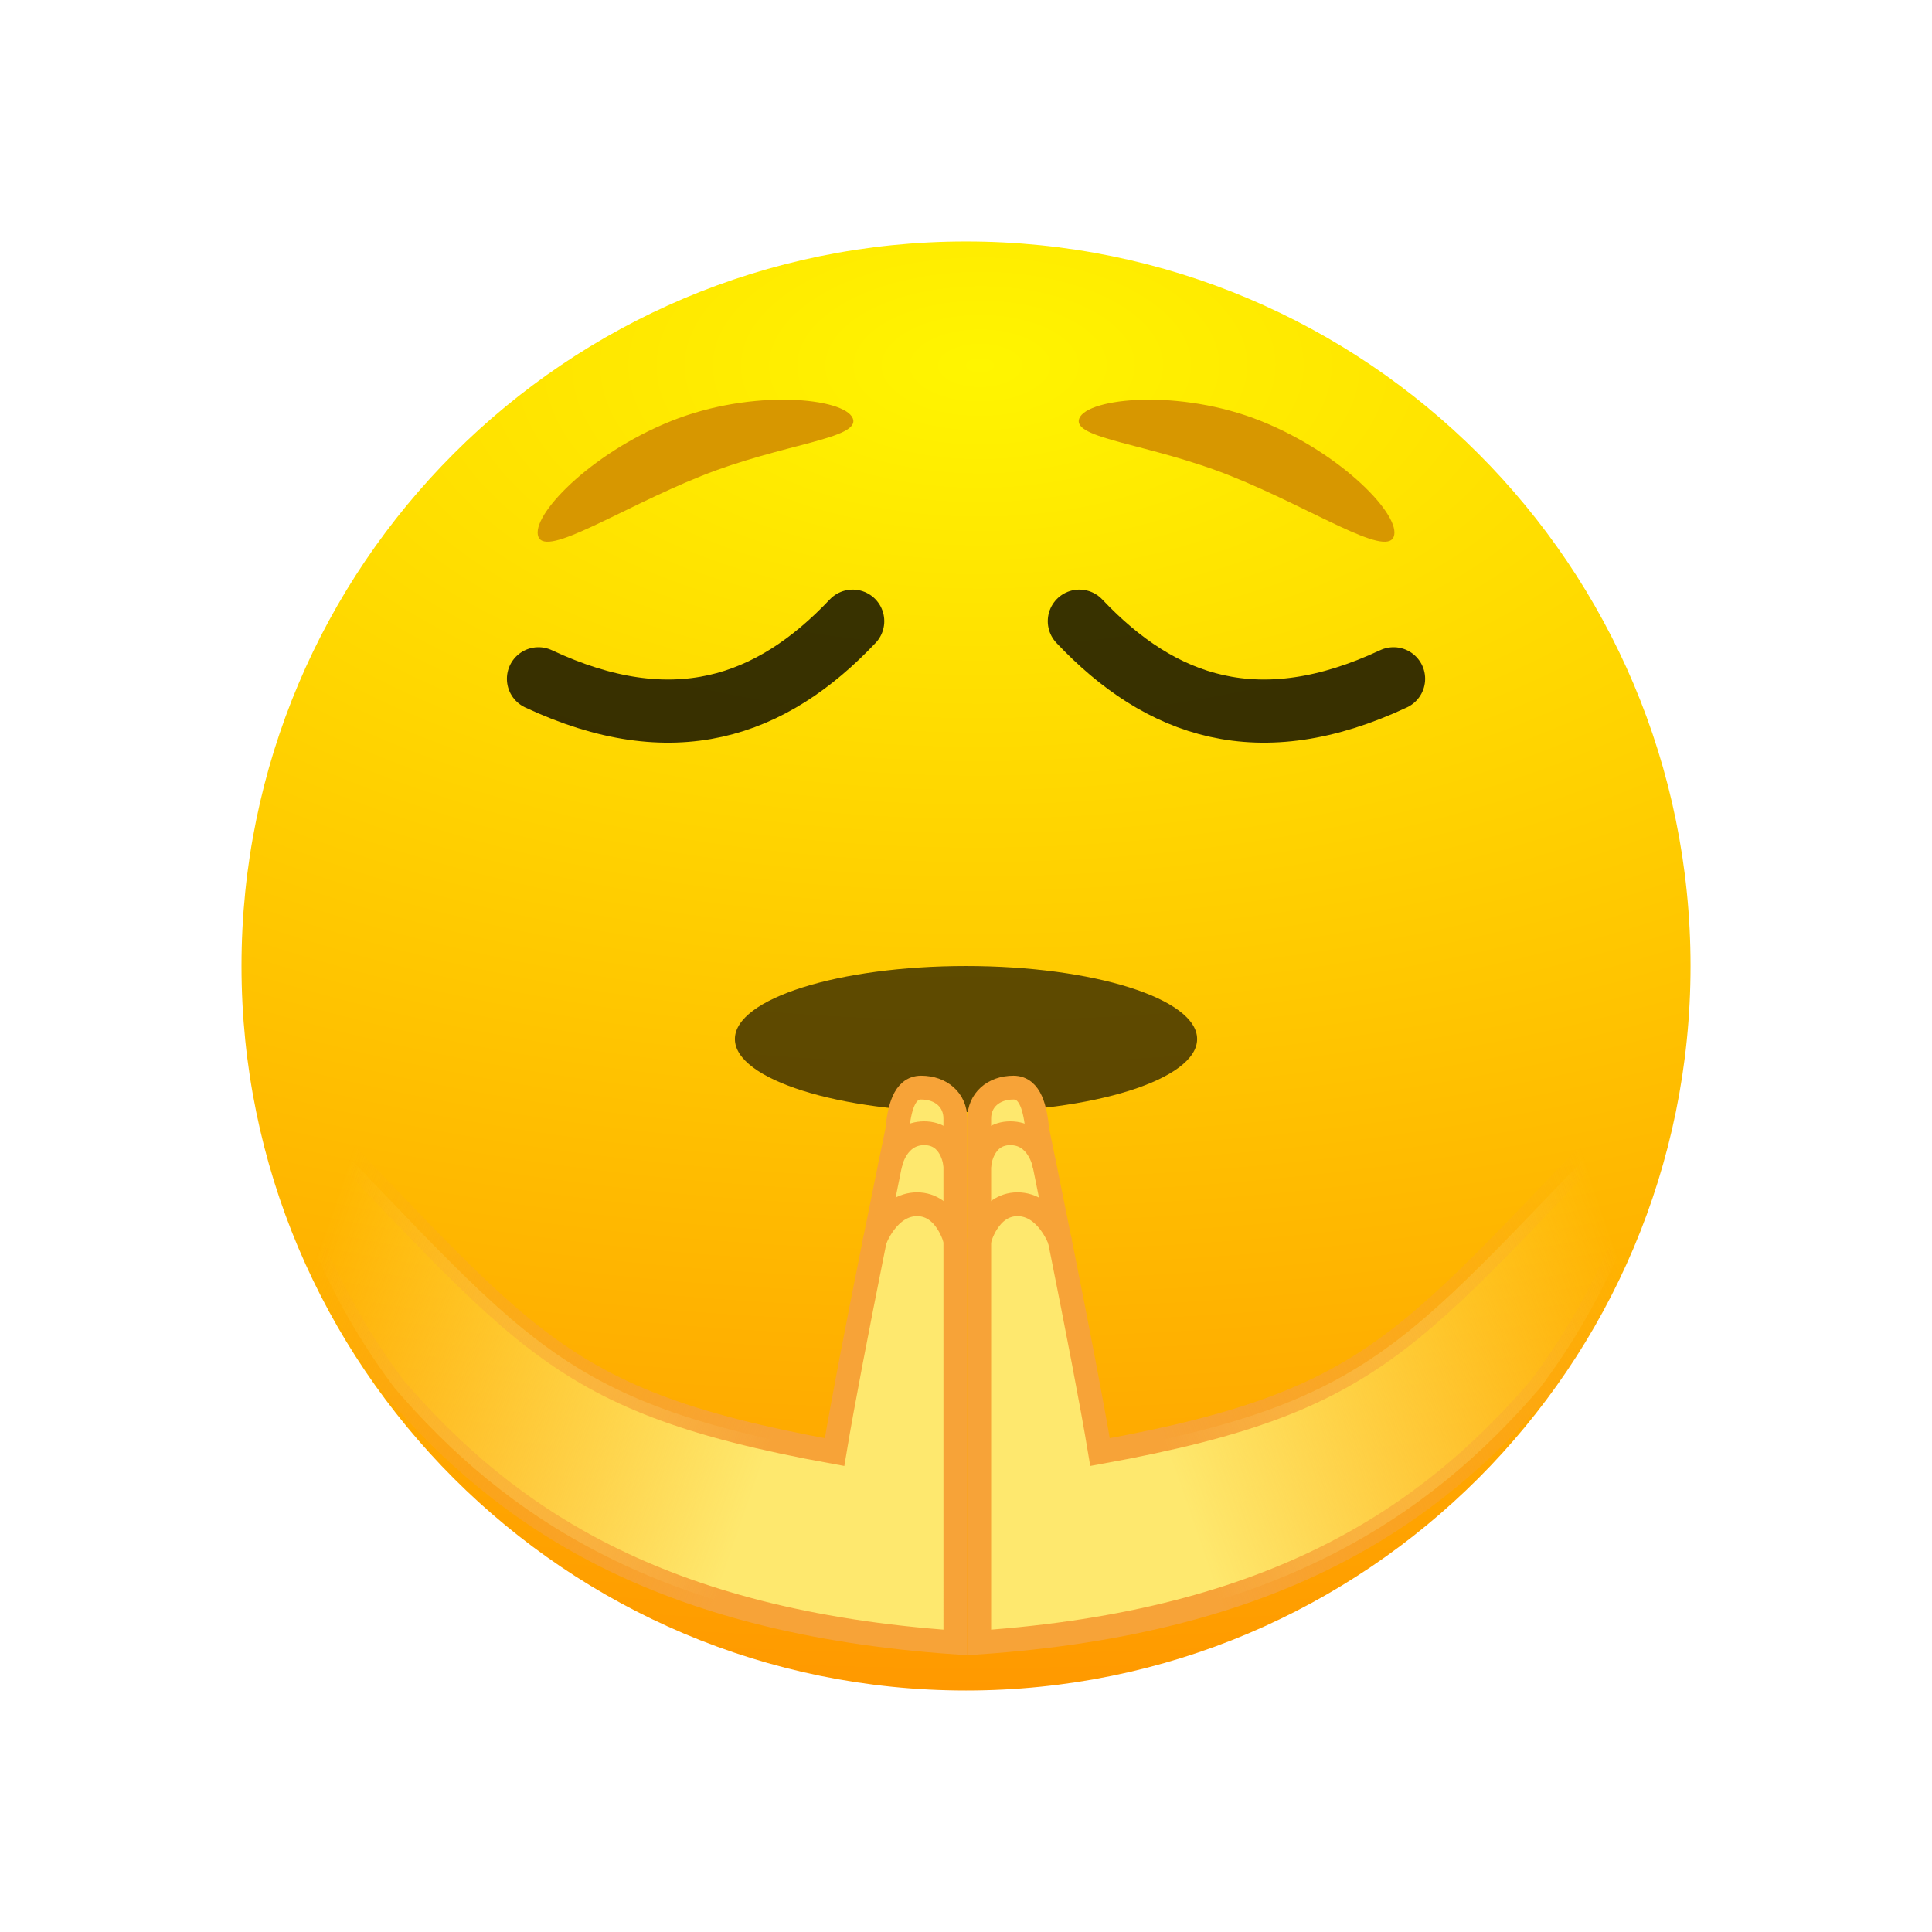
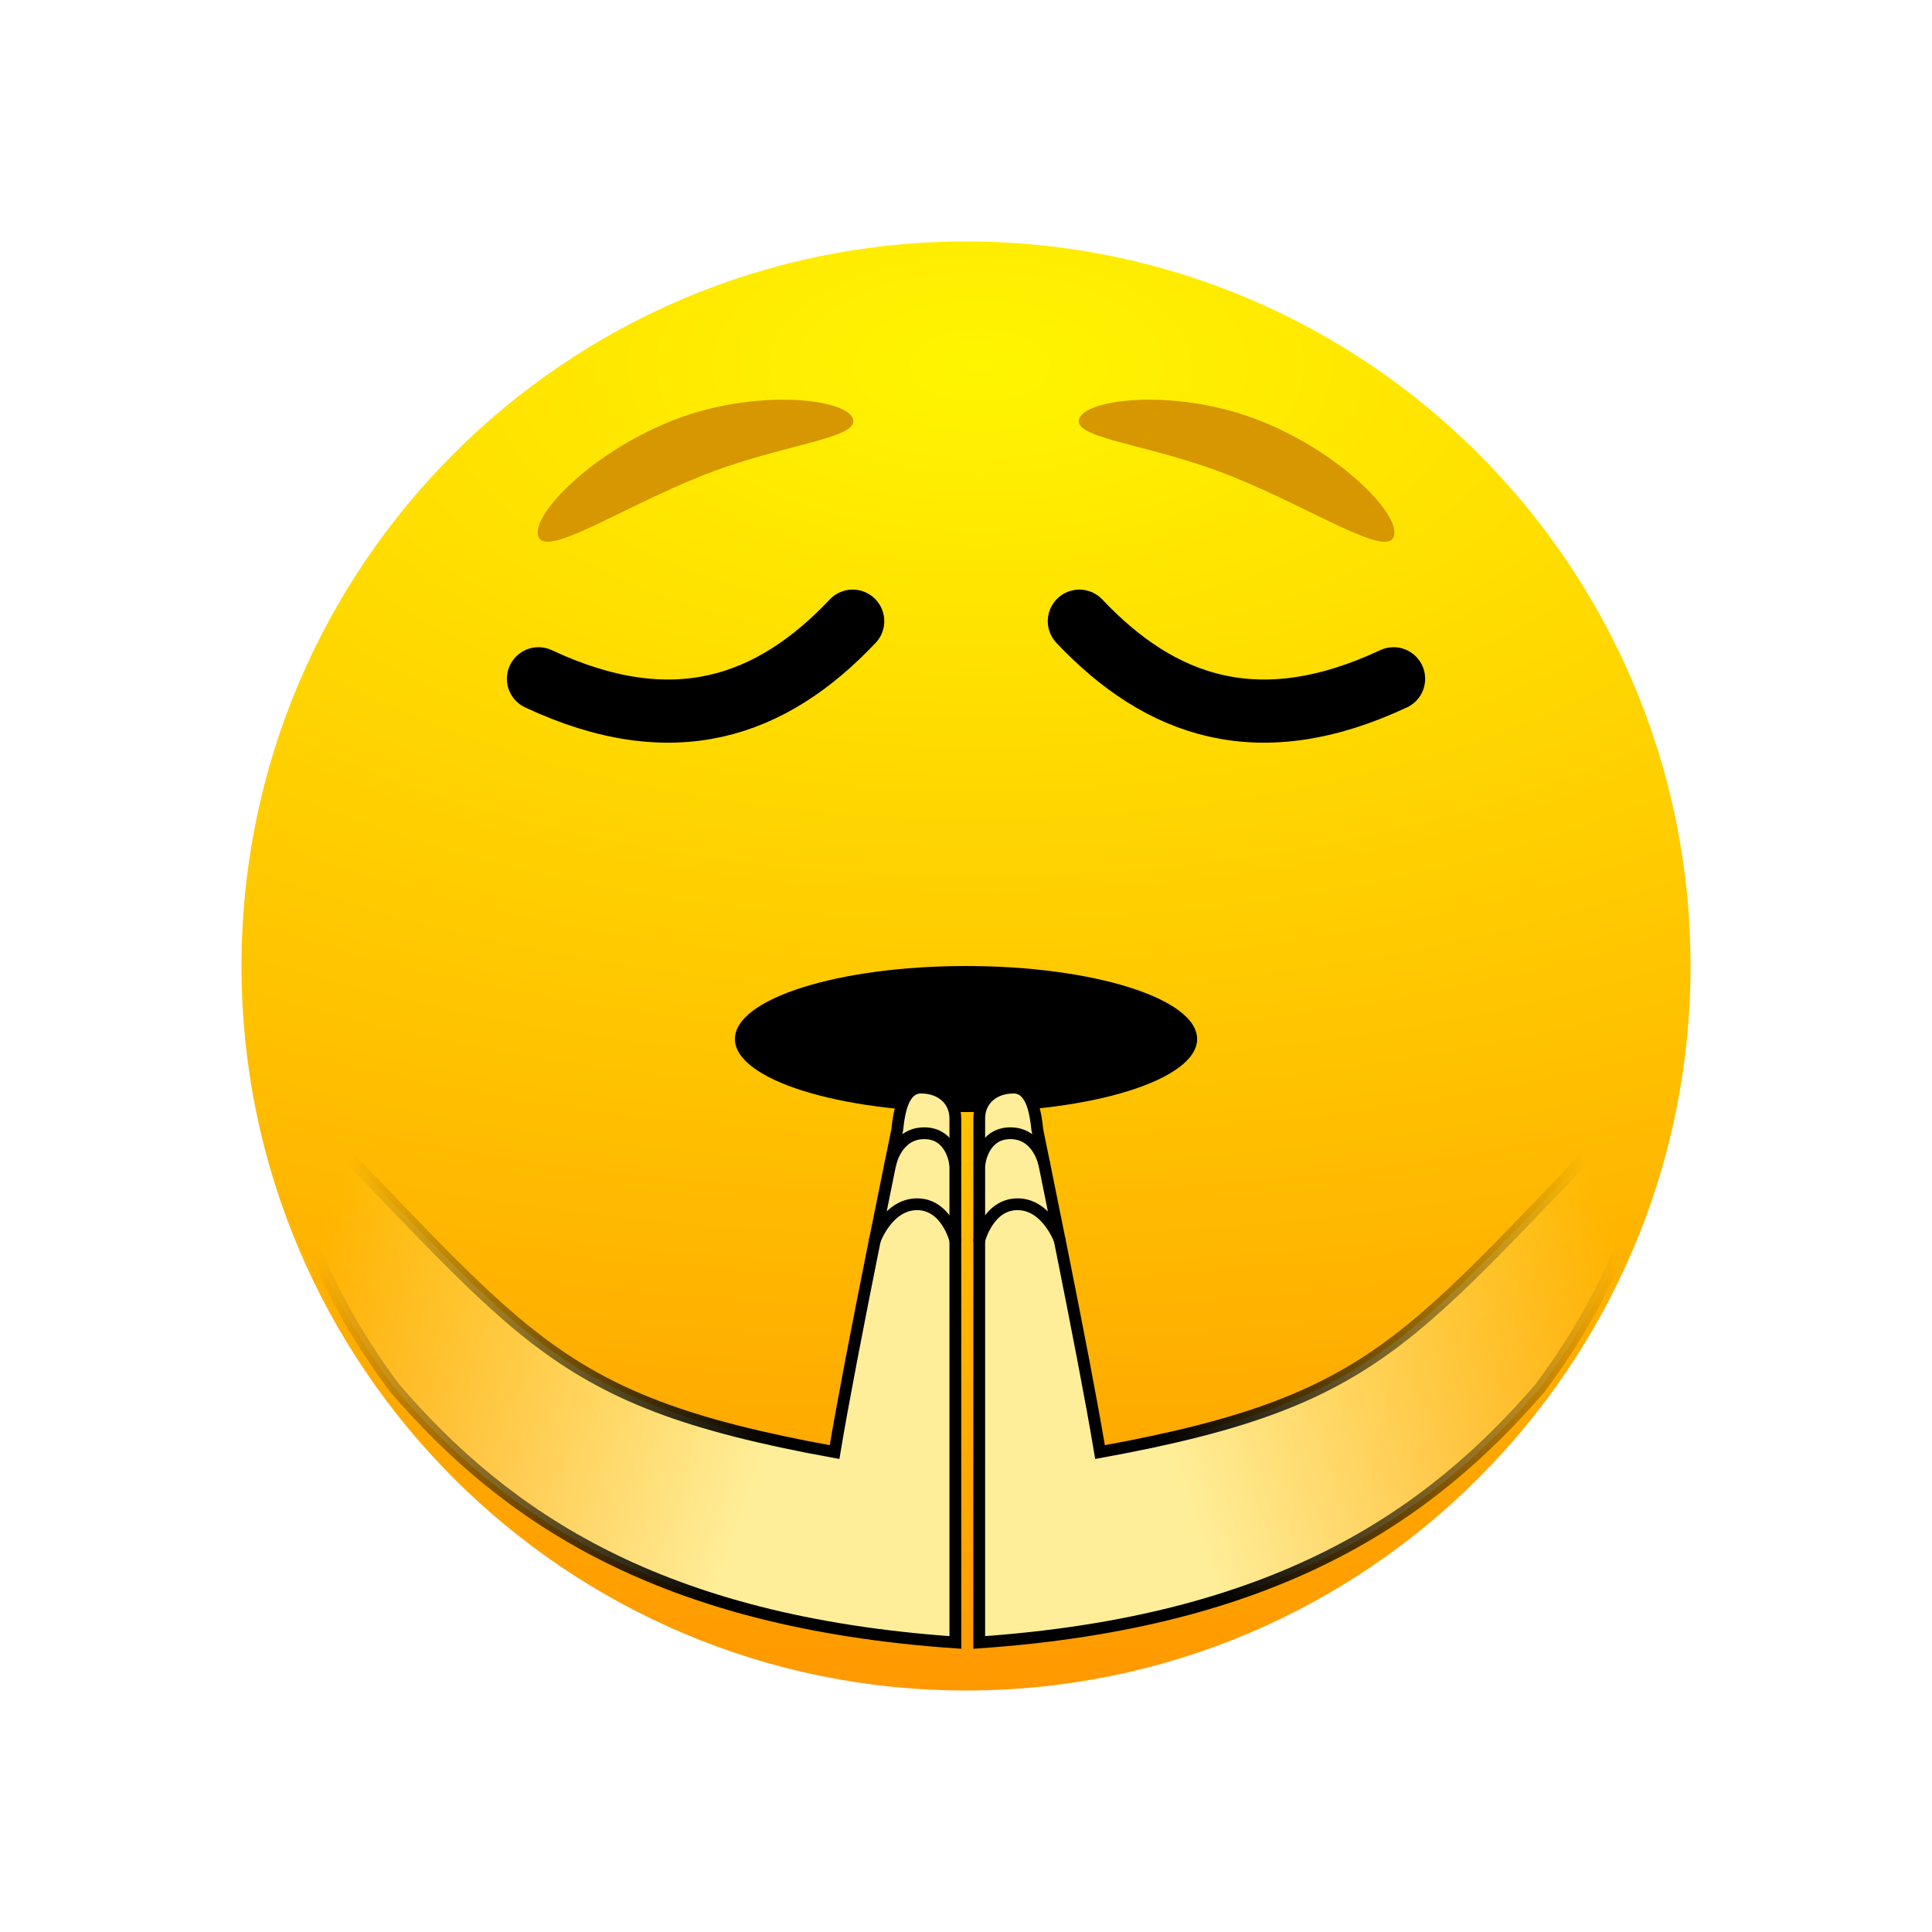
<svg xmlns="http://www.w3.org/2000/svg" xmlns:xlink="http://www.w3.org/1999/xlink" id="euc5msasqrd1" viewBox="0 0 26.458 26.458" shape-rendering="geometricPrecision" text-rendering="geometricPrecision" version="1.1">
  <defs id="defs29">
    <linearGradient id="linearGradient997">
-       <stop style="stop-color:#f7a338;stop-opacity:1;" offset="0" id="stop993" />
-       <stop style="stop-color:#f7a338;stop-opacity:0;" offset="1" id="stop995" />
+       <stop style="stop-color:#000000;stop-opacity:1;" offset="0" id="stop993" />
+       <stop style="stop-color:#000000;stop-opacity:0;" offset="1" id="stop995" />
    </linearGradient>
    <linearGradient id="linearGradient981">
-       <stop style="stop-color:#fee86e;stop-opacity:1;" offset="0" id="stop977" />
-       <stop style="stop-color:#fee86e;stop-opacity:0;" offset="1" id="stop979" />
+       <stop style="stop-color:#ffee99;stop-opacity:1;" offset="0" id="stop977" />
+       <stop style="stop-color:#ffee99;stop-opacity:0;" offset="1" id="stop979" />
    </linearGradient>
    <radialGradient xlink:href="#linearGradient988" id="radialGradient990" cx="12.008" cy="4.772" fx="12.008" fy="4.772" r="9.922" gradientUnits="userSpaceOnUse" gradientTransform="matrix(0.0091294,2.301189,-4.504175,0.01786927,34.89898,-22.13791)" />
    <linearGradient id="linearGradient988">
      <stop style="stop-color:#fff500;stop-opacity:1" offset="0" id="stop984" />
      <stop style="stop-color:#ff8100;stop-opacity:1" offset="1" id="stop986" />
    </linearGradient>
    <linearGradient xlink:href="#linearGradient981" id="linearGradient983" x1="35.867" y1="116.459" x2="-42.948" y2="89.136" gradientUnits="userSpaceOnUse" />
    <linearGradient xlink:href="#linearGradient997" id="linearGradient999" x1="35.867" y1="116.459" x2="-42.948" y2="89.136" gradientUnits="userSpaceOnUse" />
    <linearGradient xlink:href="#linearGradient981" id="linearGradient1161" gradientUnits="userSpaceOnUse" x1="35.867" y1="116.459" x2="-42.948" y2="89.136" />
    <linearGradient xlink:href="#linearGradient997" id="linearGradient1163" gradientUnits="userSpaceOnUse" x1="35.867" y1="116.459" x2="-42.948" y2="89.136" />
  </defs>
  <style id="style2">
#g1173 {
    animation: custom 2000ms linear infinite normal forwards
}


@keyframes custom {
	0% {
		transform: translate(0,0)
	}

	50% {
		transform: translate(0,-0.5px)
	}

	100% {
		transform: translate(0,0)
	}
}


#euc5msasqrd5_to {
	animation: euc5msasqrd5_to__to 2000ms linear infinite normal forwards
}

@keyframes euc5msasqrd5_to__to {
	0% {
		transform: translate(13.3009px,14.79438px)
	}

	50% {
		transform: translate(13.3009px,16.79438px)
	}

	100% {
		transform: translate(13.3009px,14.79438px)
	}
}

#euc5msasqrd5_ts {
	animation: euc5msasqrd5_ts__ts 2000ms linear infinite normal forwards
}

@keyframes euc5msasqrd5_ts__ts {
	0% {
		transform: scale(1,1)
	}

	10% {
		transform: scale(0.420118,1)
	}

	20% {
		transform: scale(0.420118,2.393193)
	}

	30% {
		transform: scale(0.420118,0.444479)
	}

	40% {
		transform: scale(1.210204,1.88052)
	}

	50% {
		transform: scale(0.480603,2.382906)
	}

	60% {
		transform: scale(0.994132,0.561235)
	}

	70% {
		transform: scale(0.470275,1.348123)
	}

	80% {
		transform: scale(0.6909,2.772901)
	}

	90% {
		transform: scale(0.40703,1.049879)
	}

	100% {
		transform: scale(1.132152,1.348123)
	}
}

#euc5msasqrd6_to {
	animation: euc5msasqrd6_to__to 2000ms linear infinite normal forwards
}

@keyframes euc5msasqrd6_to__to {
	0% {
		transform: translate(13.37259px,10.25292px)
	}

	50% {
		transform: translate(13.37259px,11.25292px)
	}

	100% {
		transform: translate(13.37259px,10.25292px)
	}
}

#euc5msasqrd9_to {
	animation: euc5msasqrd9_to__to 2000ms linear infinite normal forwards
}

@keyframes euc5msasqrd9_to__to {
	0% {
		transform: translate(13.3734px,7.57633px)
	}

	20% {
		transform: translate(13.3734px,8.57633px)
	}

	45% {
		transform: translate(13.3734px,7.57633px)
	}

	70% {
		transform: translate(13.3734px,8.57633px)
	}

	100% {
		transform: translate(13.3734px,7.57633px)
	}
}</style>
  <g id="euc5msasqrd2">
    <g id="euc5msasqrd3" transform="matrix(1 0 0 1 -0.071714 -0.565213)">
      <circle cy="13.794" cx="13.301" id="path837" style="display:inline;opacity:1;vector-effect:none;fill:url(#radialGradient990);fill-opacity:1;stroke:none;stroke-width:0.516;stroke-linecap:butt;stroke-linejoin:miter;stroke-miterlimit:4;stroke-dasharray:none;stroke-dashoffset:0;stroke-opacity:1" r="9.922" />
      <g id="euc5msasqrd5_to" transform="translate(13.3009,14.79438)">
        <g id="euc5msasqrd5_ts" transform="scale(1,1)">
-           <ellipse id="euc5msasqrd5" rx="3.165" ry="1" transform="translate(-0.000027,0)" fill="rgb(0,0,0)" fill-opacity="0.631" stroke="none" stroke-width="0.865" stroke-linecap="round" stroke-linejoin="bevel" />
+           <ellipse id="euc5msasqrd5" rx="3.165" ry="1" transform="translate(-0.000027,0)" fill="rgb(0,0,0)" stroke="none" stroke-width="0.865" stroke-linecap="round" stroke-linejoin="bevel" />
        </g>
      </g>
      <g id="euc5msasqrd6_to" transform="translate(13.37259,10.25292)">
        <g id="euc5msasqrd6" transform="translate(-13.37259,-10.25292)">
-           <path id="euc5msasqrd7" d="M11.749,9.072C10.632,10.254,9.286,10.723,7.446,9.861" fill="none" stroke="rgb(0,0,0)" stroke-width="0.865" stroke-opacity="0.78" stroke-linecap="round" stroke-linejoin="bevel" />
-           <path id="euc5msasqrd8" d="M14.853,9.072C15.97,10.254,17.316,10.723,19.156,9.861" fill="none" stroke="rgb(0,0,0)" stroke-width="0.865" stroke-opacity="0.78" stroke-linecap="round" stroke-linejoin="bevel" />
+           <path id="euc5msasqrd7" d="M11.749,9.072C10.632,10.254,9.286,10.723,7.446,9.861" fill="none" stroke="rgb(0,0,0)" stroke-width="0.865" stroke-linecap="round" stroke-linejoin="bevel" />
+           <path id="euc5msasqrd8" d="M14.853,9.072C15.97,10.254,17.316,10.723,19.156,9.861" fill="none" stroke="rgb(0,0,0)" stroke-width="0.865" stroke-linecap="round" stroke-linejoin="bevel" />
        </g>
      </g>
      <g id="euc5msasqrd9_to" transform="translate(13.3734,7.57633)">
        <g id="euc5msasqrd9" transform="translate(-13.3734,-7.57633)">
          <path id="euc5msasqrd10" d="M14.851,6.294C14.738,6.576,15.816,6.638,16.932,7.086C18.047,7.534,19.043,8.198,19.156,7.917C19.269,7.635,18.456,6.78,17.341,6.332C16.225,5.884,14.964,6.013,14.851,6.294Z" transform="matrix(1 0 0 1 0.001604 0)" fill="rgb(224,131,5)" stroke="none" stroke-width="0.865" stroke-linecap="round" stroke-linejoin="bevel" style="fill:#d79700;fill-opacity:1" />
          <path id="euc5msasqrd11" d="M11.75,6.294C11.863,6.576,10.786,6.638,9.67,7.086C8.554,7.534,7.558,8.198,7.445,7.917C7.332,7.635,8.145,6.78,9.261,6.332C10.377,5.884,11.637,6.013,11.75,6.294Z" fill="rgb(224,131,5)" stroke="none" stroke-width="0.865" stroke-linecap="round" stroke-linejoin="bevel" style="fill:#d79700;fill-opacity:1" />
        </g>
      </g>
    </g>
    <g id="g1173">
      <g transform="matrix(-0.080748,0,0,0.080748,18.6051,9.71212)" id="euc5msasqrd16">
-         <path style="fill:url(#linearGradient983);fill-opacity:1;stroke:url(#linearGradient999);stroke-width:4.037" transform="translate(0.0084999)" d="m -52.866,61.366 c 44.221,44.213 46.445,55.507 96.708,64.627 2.74,-16.57 10.603,-54.416 10.623,-54.616 0.37,-3.57 1.15,-7.2 4.05,-7.2 3.42,0 5.81,2.15 5.81,5.24 l 0.002,88.86 C 14.144,154.798 -11.927,137.038 -30.755,115.155 -44.574,96.788 -50.502,77.515 -52.866,61.366 Z" id="euc5msasqrd17" />
-         <path stroke-miterlimit="10" d="m 53.323,77.086 c 0,0 1.032,-5.17 5.732,-5.17 4.7,0 5.232,5.17 5.232,5.17" id="euc5msasqrd18" style="fill:none;stroke:#f7a338;stroke-width:4.037;stroke-linecap:round;stroke-linejoin:round;stroke-miterlimit:10" />
-         <path stroke-miterlimit="10" d="m 50.668,90.086 c 0,0 2.195,-6.127 7.175,-6.127 4.98,0 6.491,6.127 6.491,6.127" id="euc5msasqrd19" style="fill:none;stroke:#f7a338;stroke-width:4.037;stroke-linecap:round;stroke-linejoin:round;stroke-miterlimit:10" />
+         <path style="fill:url(#linearGradient983);fill-opacity:1;stroke:url(#linearGradient999);stroke-width:2" transform="translate(0.0084999)" d="m -52.866,61.366 c 44.221,44.213 46.445,55.507 96.708,64.627 2.74,-16.57 10.603,-54.416 10.623,-54.616 0.37,-3.57 1.15,-7.2 4.05,-7.2 3.42,0 5.81,2.15 5.81,5.24 l 0.002,88.86 C 14.144,154.798 -11.927,137.038 -30.755,115.155 -44.574,96.788 -50.502,77.515 -52.866,61.366 Z" id="euc5msasqrd17" />
+         <path stroke-miterlimit="10" d="m 53.323,77.086 c 0,0 1.032,-5.17 5.732,-5.17 4.7,0 5.232,5.17 5.232,5.17" id="euc5msasqrd18" style="fill:none;stroke:#000000;stroke-width:2;stroke-linecap:round;stroke-linejoin:round;stroke-miterlimit:10" />
+         <path stroke-miterlimit="10" d="m 50.668,90.086 c 0,0 2.195,-6.127 7.175,-6.127 4.98,0 6.491,6.127 6.491,6.127" id="euc5msasqrd19" style="fill:none;stroke:#000000;stroke-width:2;stroke-linecap:round;stroke-linejoin:round;stroke-miterlimit:10" />
      </g>
      <g transform="matrix(0.080748,0,0,0.080748,7.88827,9.71212)" id="euc5msasqrd16-1">
-         <path style="fill:url(#linearGradient1161);fill-opacity:1;stroke:url(#linearGradient1163);stroke-width:4.037" transform="translate(0.0084999)" d="m -52.866,61.366 c 44.221,44.213 46.445,55.507 96.708,64.627 2.74,-16.57 10.603,-54.416 10.623,-54.616 0.37,-3.57 1.15,-7.2 4.05,-7.2 3.42,0 5.81,2.15 5.81,5.24 l 0.002,88.86 C 14.144,154.798 -11.927,137.038 -30.755,115.155 -44.574,96.788 -50.502,77.515 -52.866,61.366 Z" id="euc5msasqrd17-2" />
-         <path stroke-miterlimit="10" d="m 53.323,77.086 c 0,0 1.032,-5.17 5.732,-5.17 4.7,0 5.232,5.17 5.232,5.17" id="euc5msasqrd18-7" style="fill:none;stroke:#f7a338;stroke-width:4.037;stroke-linecap:round;stroke-linejoin:round;stroke-miterlimit:10" />
-         <path stroke-miterlimit="10" d="m 50.668,90.086 c 0,0 2.195,-6.127 7.175,-6.127 4.98,0 6.491,6.127 6.491,6.127" id="euc5msasqrd19-0" style="fill:none;stroke:#f7a338;stroke-width:4.037;stroke-linecap:round;stroke-linejoin:round;stroke-miterlimit:10" />
+         <path style="fill:url(#linearGradient1161);fill-opacity:1;stroke:url(#linearGradient1163);stroke-width:2" transform="translate(0.0084999)" d="m -52.866,61.366 c 44.221,44.213 46.445,55.507 96.708,64.627 2.74,-16.57 10.603,-54.416 10.623,-54.616 0.37,-3.57 1.15,-7.2 4.05,-7.2 3.42,0 5.81,2.15 5.81,5.24 l 0.002,88.86 C 14.144,154.798 -11.927,137.038 -30.755,115.155 -44.574,96.788 -50.502,77.515 -52.866,61.366 Z" id="euc5msasqrd17-2" />
+         <path stroke-miterlimit="10" d="m 53.323,77.086 c 0,0 1.032,-5.17 5.732,-5.17 4.7,0 5.232,5.17 5.232,5.17" id="euc5msasqrd18-7" style="fill:none;stroke:#000000;stroke-width:2;stroke-linecap:round;stroke-linejoin:round;stroke-miterlimit:10" />
+         <path stroke-miterlimit="10" d="m 50.668,90.086 c 0,0 2.195,-6.127 7.175,-6.127 4.98,0 6.491,6.127 6.491,6.127" id="euc5msasqrd19-0" style="fill:none;stroke:#000000;stroke-width:2;stroke-linecap:round;stroke-linejoin:round;stroke-miterlimit:10" />
      </g>
    </g>
  </g>
</svg>
